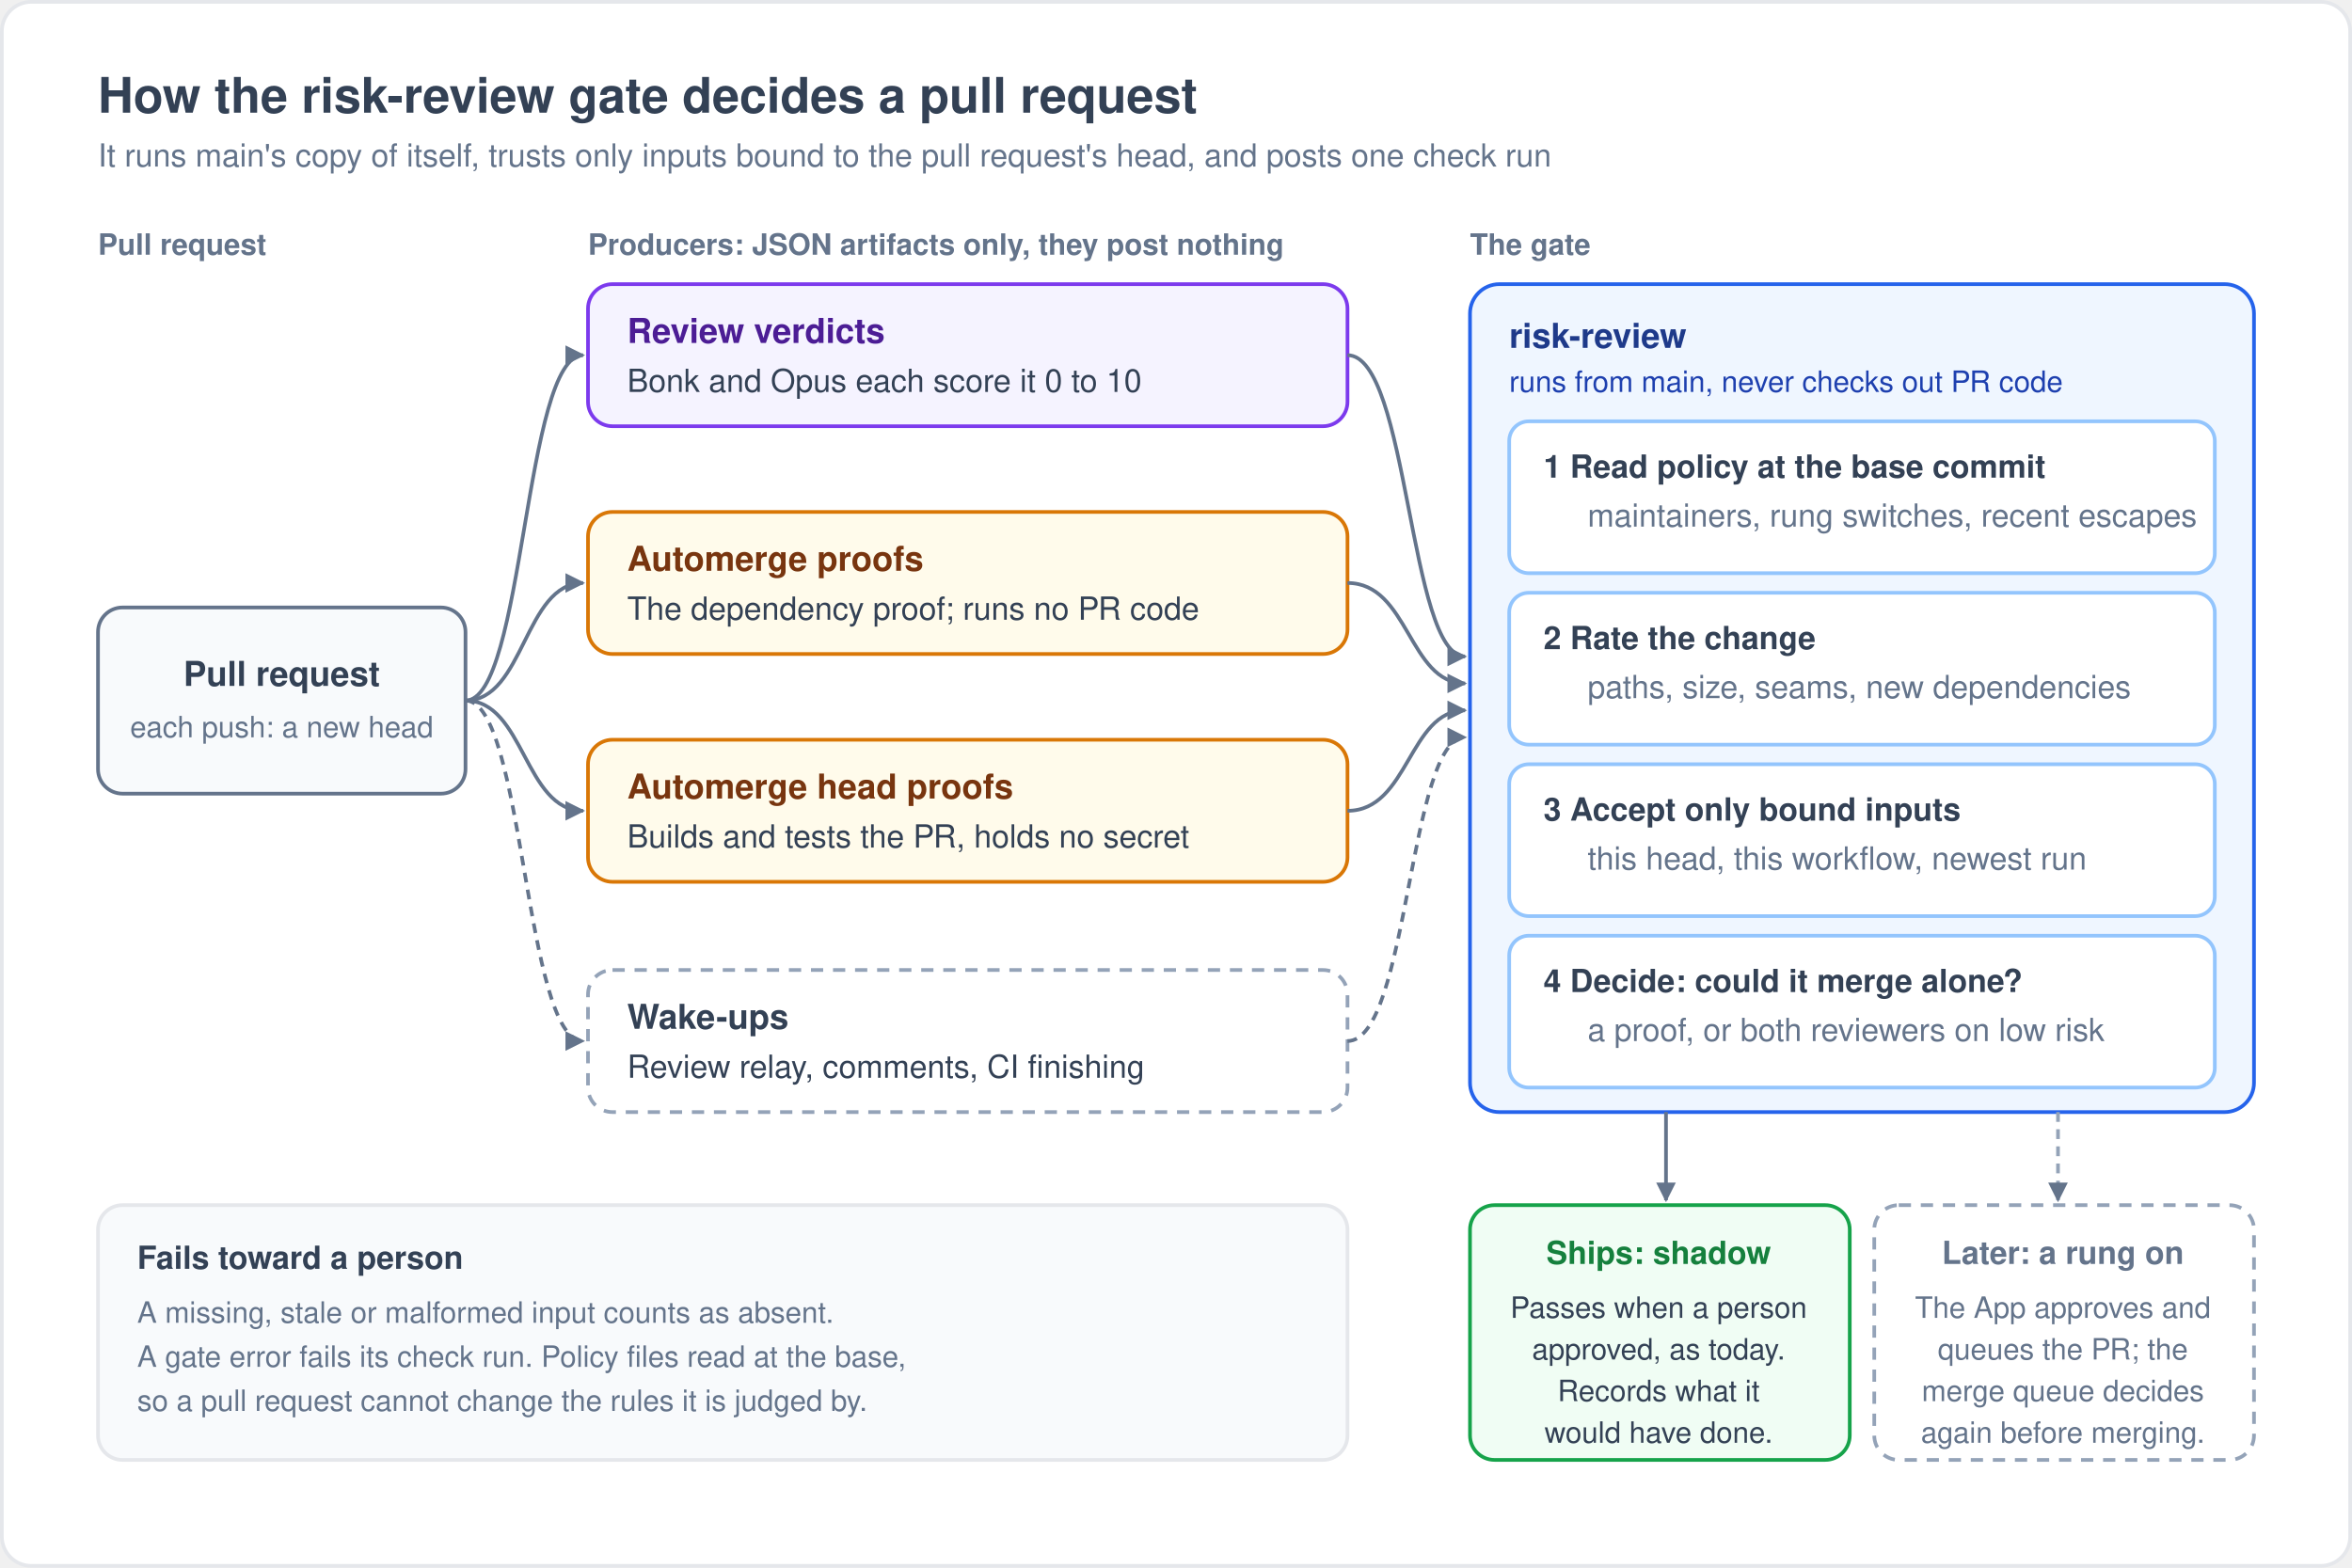
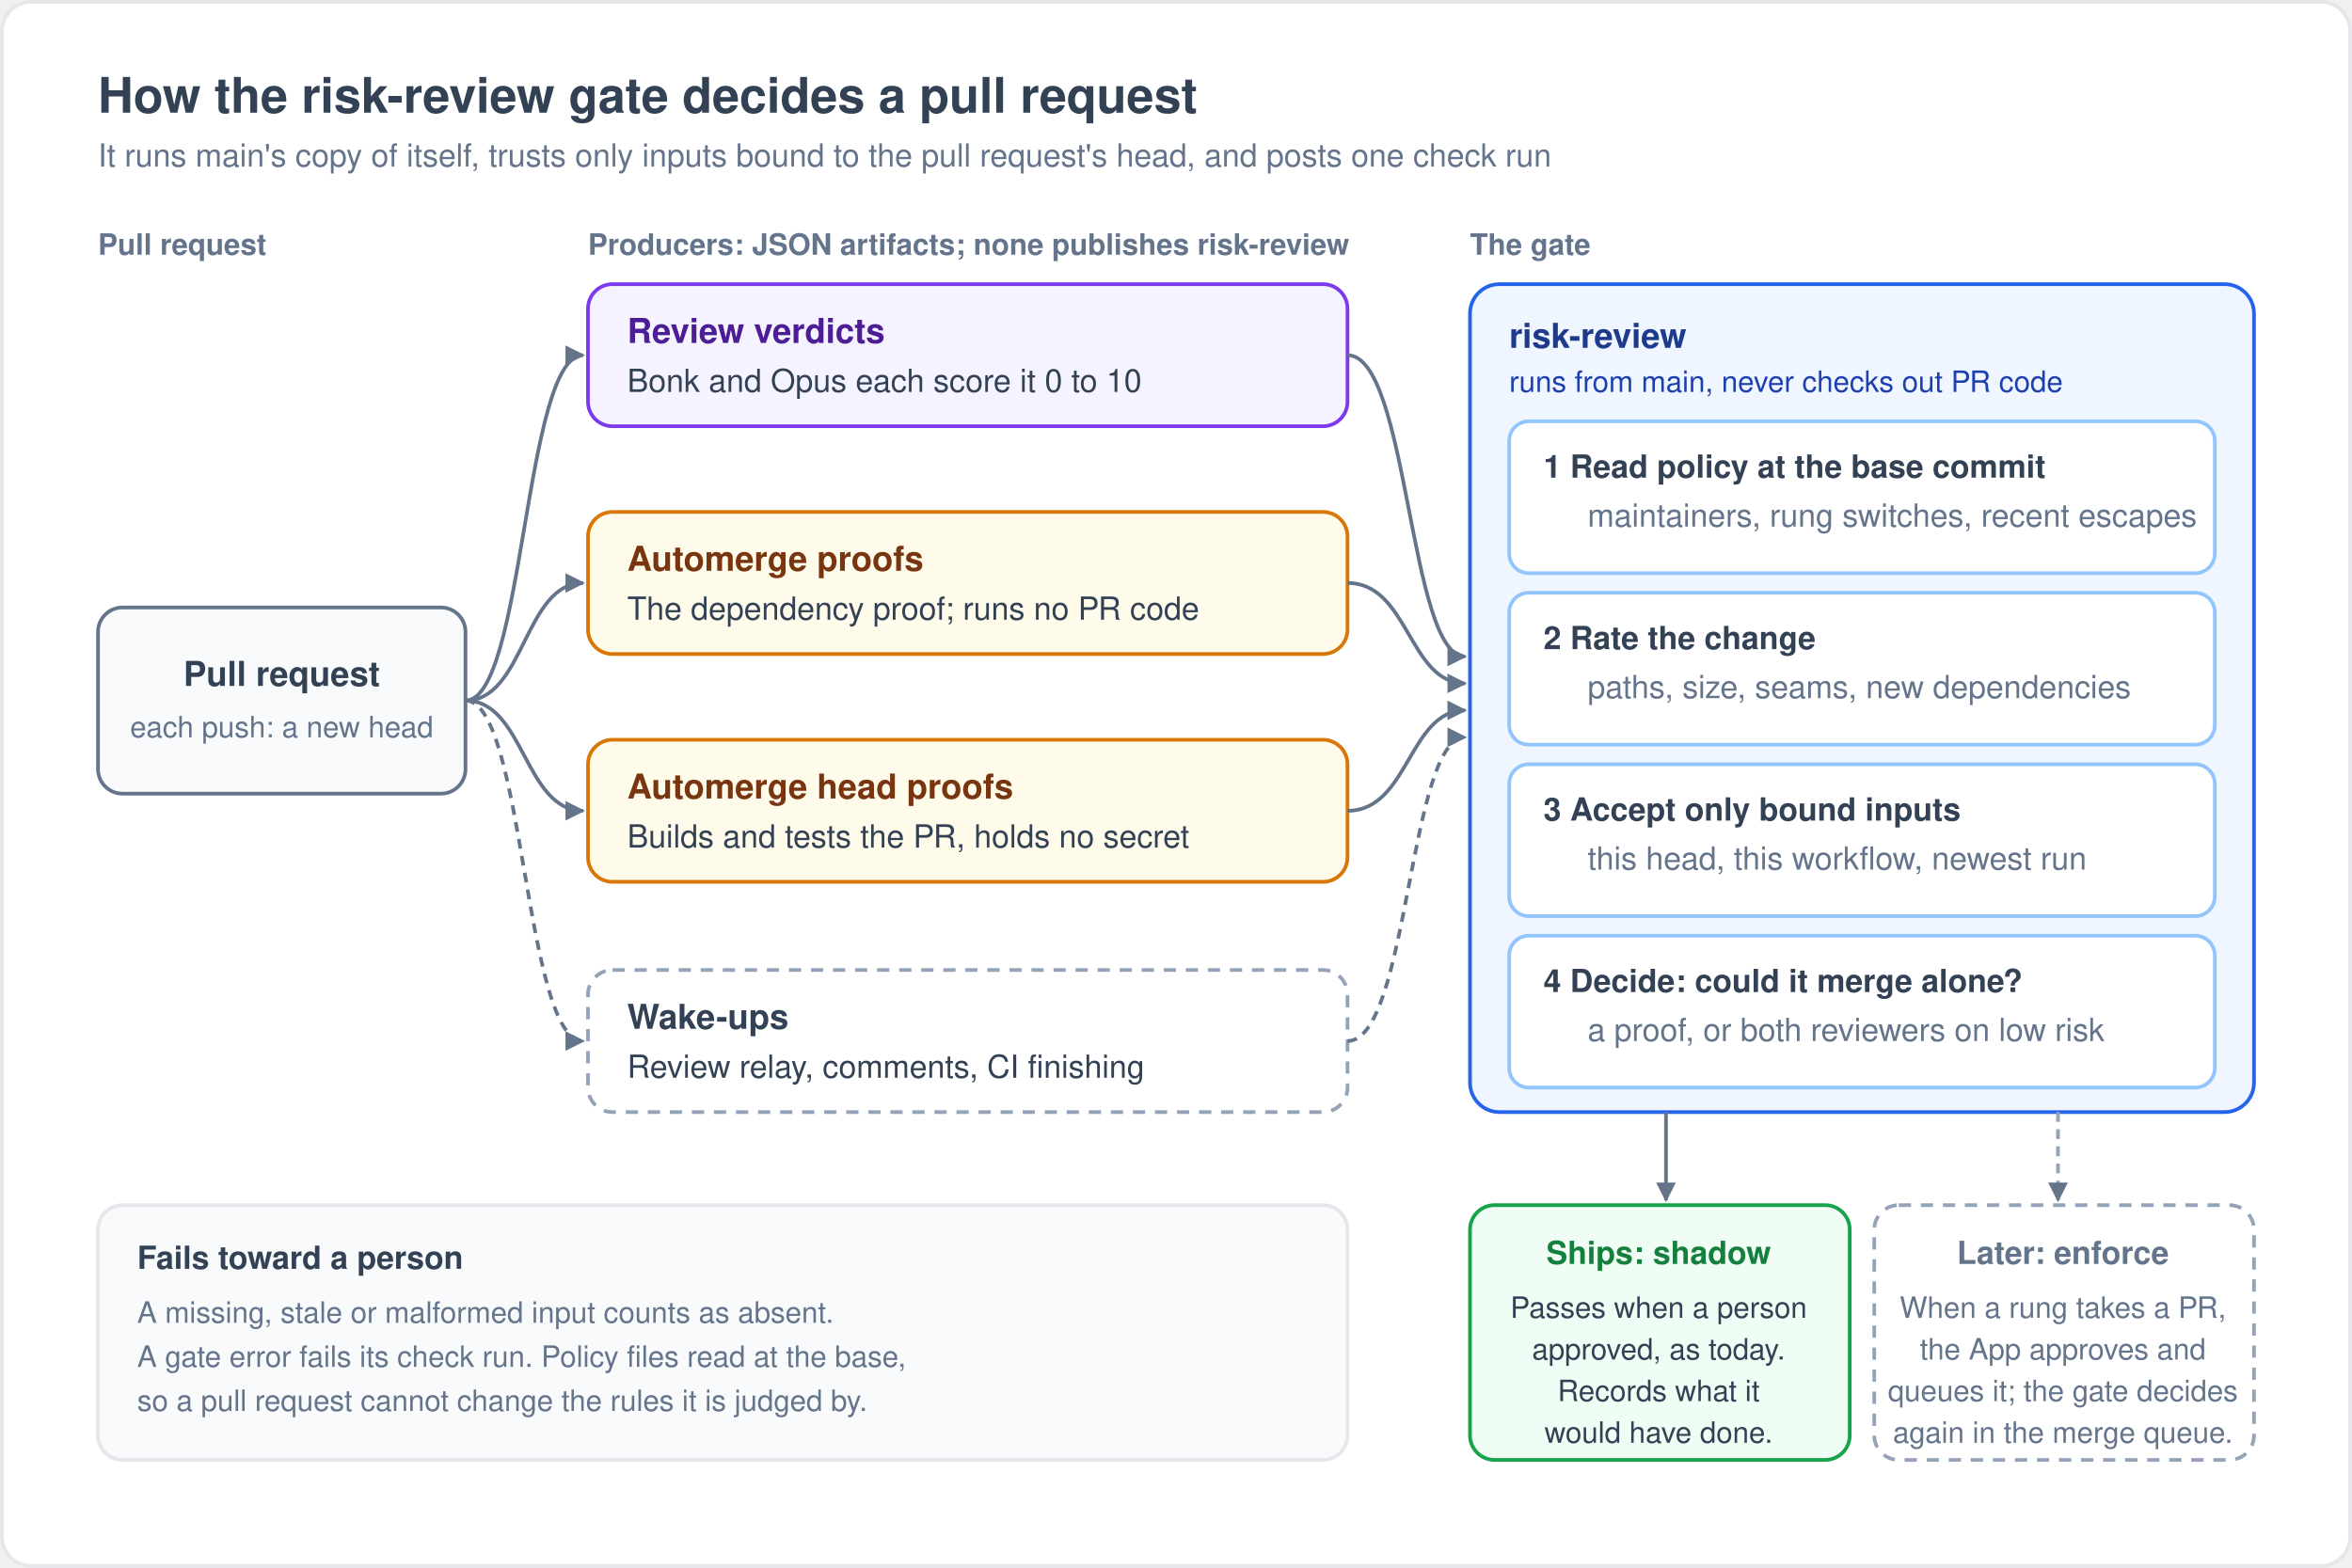
<svg xmlns="http://www.w3.org/2000/svg" width="960" height="640" viewBox="0 0 960 640" font-family="-apple-system, BlinkMacSystemFont, 'Segoe UI', Helvetica, Arial, sans-serif">
  <defs>
    <marker id="arrow" viewBox="0 0 10 10" refX="9" refY="5" markerWidth="8" markerHeight="8" markerUnits="userSpaceOnUse" orient="auto">
      <path d="M0,0 L10,5 L0,10 z" fill="#64748B" />
    </marker>
  </defs>
  <rect x="0.75" y="0.75" width="958.5" height="638.5" rx="12" fill="#FFFFFF" stroke="#E5E7EB" stroke-width="1.5" />
  <text x="40" y="46" font-size="20" font-weight="600" fill="#334155">How the risk-review gate decides a pull request</text>
  <text x="40" y="68" font-size="13" fill="#64748B">It runs main's copy of itself, trusts only inputs bound to the pull request's head, and posts one check run</text>
  <g font-size="12" font-weight="600" fill="#64748B">
    <text x="40" y="104">Pull request</text>
-     <text x="240" y="104">Producers: JSON artifacts only, they post nothing</text>
+     <text x="240" y="104">Producers: JSON artifacts; none publishes risk-review</text>
    <text x="600" y="104">The gate</text>
  </g>
  <rect x="40" y="248" width="150" height="76" rx="10" fill="#F8FAFC" stroke="#64748B" stroke-width="1.5" />
  <text x="115" y="280" font-size="14" font-weight="600" fill="#334155" text-anchor="middle">Pull request</text>
  <text x="115" y="301" font-size="12" fill="#64748B" text-anchor="middle">each push: a new head</text>
  <g font-size="13" fill="#334155">
    <rect x="240" y="116" width="310" height="58" rx="10" fill="#F5F3FF" stroke="#7C3AED" stroke-width="1.5" />
    <text x="256" y="140" font-size="14" font-weight="600" fill="#4C1D95">Review verdicts</text>
    <text x="256" y="160">Bonk and Opus each score it 0 to 10</text>
    <rect x="240" y="209" width="310" height="58" rx="10" fill="#FFFBEB" stroke="#D97706" stroke-width="1.5" />
    <text x="256" y="233" font-size="14" font-weight="600" fill="#78350F">Automerge proofs</text>
    <text x="256" y="253">The dependency proof; runs no PR code</text>
    <rect x="240" y="302" width="310" height="58" rx="10" fill="#FFFBEB" stroke="#D97706" stroke-width="1.5" />
    <text x="256" y="326" font-size="14" font-weight="600" fill="#78350F">Automerge head proofs</text>
    <text x="256" y="346">Builds and tests the PR, holds no secret</text>
    <rect x="240" y="396" width="310" height="58" rx="10" fill="#FFFFFF" stroke="#94A3B8" stroke-width="1.5" stroke-dasharray="5 4" />
    <text x="256" y="420" font-size="14" font-weight="600">Wake-ups</text>
    <text x="256" y="440">Review relay, comments, CI finishing</text>
  </g>
  <g stroke="#64748B" stroke-width="1.5" fill="none" marker-end="url(#arrow)">
    <path d="M190,286 C214,286 214,145 238,145" />
    <path d="M190,286 C214,286 214,238 238,238" />
    <path d="M190,286 C214,286 214,331 238,331" />
    <path d="M190,286 C214,286 214,425 238,425" stroke-dasharray="4 3" />
  </g>
  <g stroke="#64748B" stroke-width="1.5" fill="none" marker-end="url(#arrow)">
    <path d="M550,145 C575,145 575,268 598,268" />
    <path d="M550,238 C575,238 575,279 598,279" />
    <path d="M550,331 C575,331 575,290 598,290" />
    <path d="M550,425 C575,425 575,301 598,301" stroke-dasharray="4 3" />
  </g>
  <rect x="600" y="116" width="320" height="338" rx="12" fill="#EFF6FF" stroke="#2563EB" stroke-width="1.5" />
  <text x="616" y="142" font-size="14" font-weight="600" fill="#1E3A8A">risk-review</text>
  <text x="616" y="160" font-size="12" fill="#1E40AF">runs from main, never checks out PR code</text>
  <g font-size="13" fill="#334155">
    <rect x="616" y="172" width="288" height="62" rx="8" fill="#FFFFFF" stroke="#93C5FD" stroke-width="1.5" />
    <text x="630" y="195" font-weight="600">1  Read policy at the base commit</text>
    <text x="648" y="215" fill="#64748B">maintainers, rung switches, recent escapes</text>
    <rect x="616" y="242" width="288" height="62" rx="8" fill="#FFFFFF" stroke="#93C5FD" stroke-width="1.5" />
    <text x="630" y="265" font-weight="600">2  Rate the change</text>
    <text x="648" y="285" fill="#64748B">paths, size, seams, new dependencies</text>
    <rect x="616" y="312" width="288" height="62" rx="8" fill="#FFFFFF" stroke="#93C5FD" stroke-width="1.5" />
    <text x="630" y="335" font-weight="600">3  Accept only bound inputs</text>
    <text x="648" y="355" fill="#64748B">this head, this workflow, newest run</text>
    <rect x="616" y="382" width="288" height="62" rx="8" fill="#FFFFFF" stroke="#93C5FD" stroke-width="1.5" />
    <text x="630" y="405" font-weight="600">4  Decide: could it merge alone?</text>
    <text x="648" y="425" fill="#64748B">a proof, or both reviewers on low risk</text>
  </g>
  <line x1="680" y1="454" x2="680" y2="490" stroke="#64748B" stroke-width="1.5" marker-end="url(#arrow)" />
  <line x1="840" y1="454" x2="840" y2="490" stroke="#94A3B8" stroke-width="1.5" stroke-dasharray="4 3" marker-end="url(#arrow)" />
  <rect x="600" y="492" width="155" height="104" rx="10" fill="#F0FDF4" stroke="#16A34A" stroke-width="1.5" />
  <text x="677" y="516" font-size="13" font-weight="600" fill="#15803D" text-anchor="middle">Ships: shadow</text>
  <g font-size="12" fill="#334155" text-anchor="middle">
    <text x="677" y="538">Passes when a person</text>
    <text x="677" y="555">approved, as today.</text>
    <text x="677" y="572">Records what it</text>
    <text x="677" y="589">would have done.</text>
  </g>
  <rect x="765" y="492" width="155" height="104" rx="10" fill="#FFFFFF" stroke="#94A3B8" stroke-width="1.5" stroke-dasharray="5 4" />
-   <text x="842" y="516" font-size="13" font-weight="600" fill="#64748B" text-anchor="middle">Later: a rung on</text>
+   <text x="842" y="516" font-size="13" font-weight="600" fill="#64748B" text-anchor="middle">Later: enforce</text>
  <g font-size="12" fill="#64748B" text-anchor="middle">
-     <text x="842" y="538">The App approves and</text>
-     <text x="842" y="555">queues the PR; the</text>
-     <text x="842" y="572">merge queue decides</text>
-     <text x="842" y="589">again before merging.</text>
+     <text x="842" y="538">When a rung takes a PR,</text>
+     <text x="842" y="555">the App approves and</text>
+     <text x="842" y="572">queues it; the gate decides</text>
+     <text x="842" y="589">again in the merge queue.</text>
  </g>
  <rect x="40" y="492" width="510" height="104" rx="10" fill="#F8FAFC" stroke="#E5E7EB" stroke-width="1.5" />
  <text x="56" y="518" font-size="13" font-weight="600" fill="#334155">Fails toward a person</text>
  <g font-size="12" fill="#64748B">
    <text x="56" y="540">A missing, stale or malformed input counts as absent.</text>
    <text x="56" y="558">A gate error fails its check run. Policy files read at the base,</text>
    <text x="56" y="576">so a pull request cannot change the rules it is judged by.</text>
  </g>
</svg>
